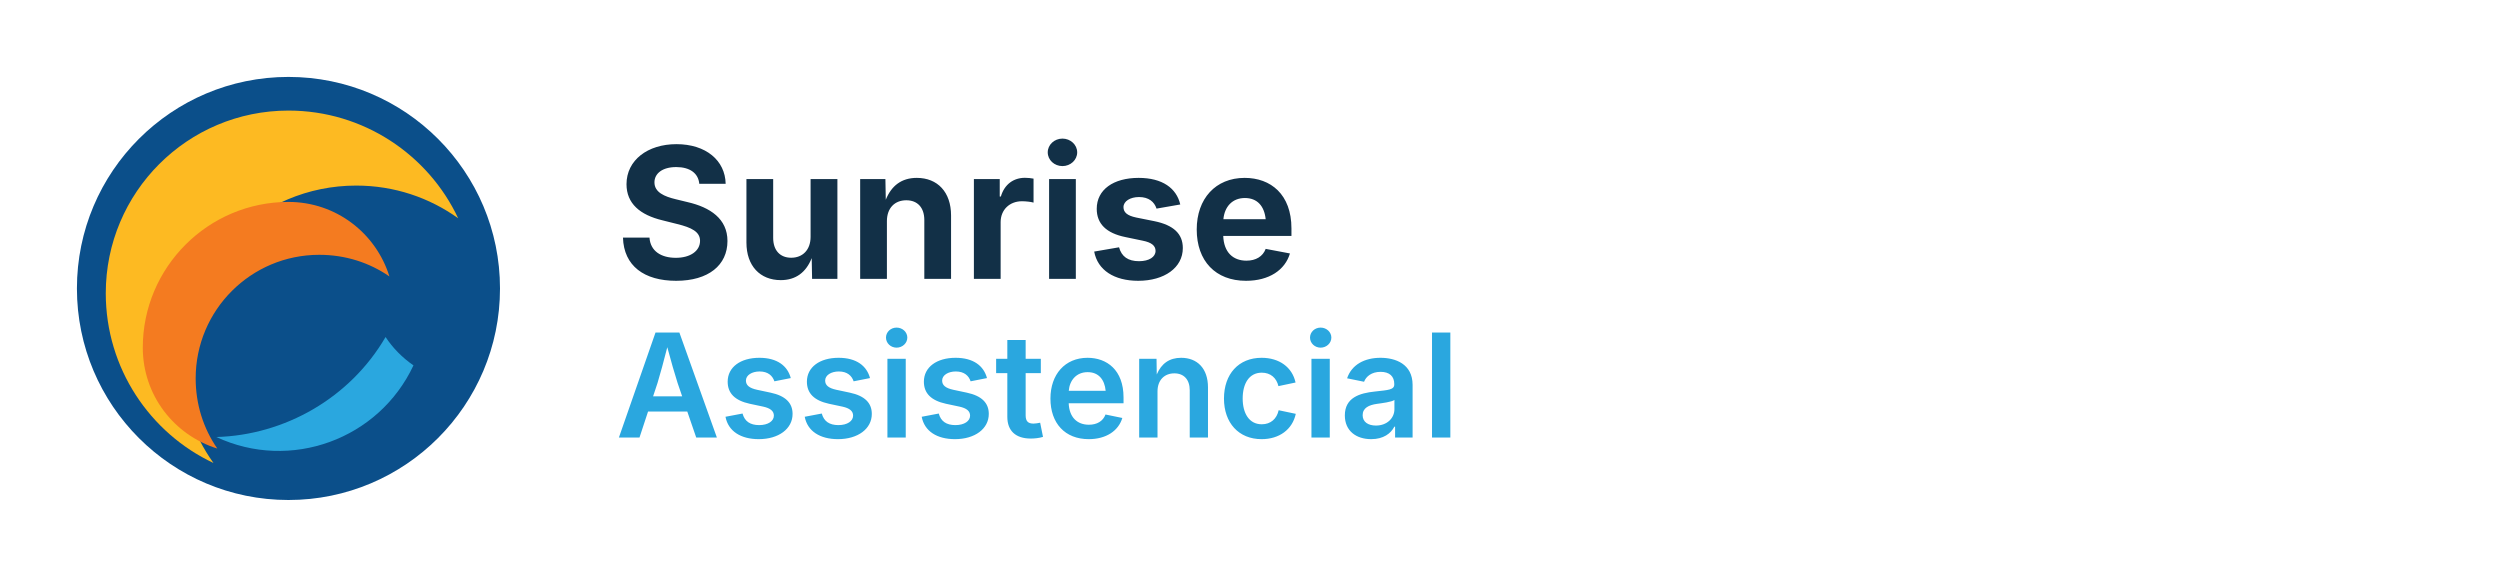
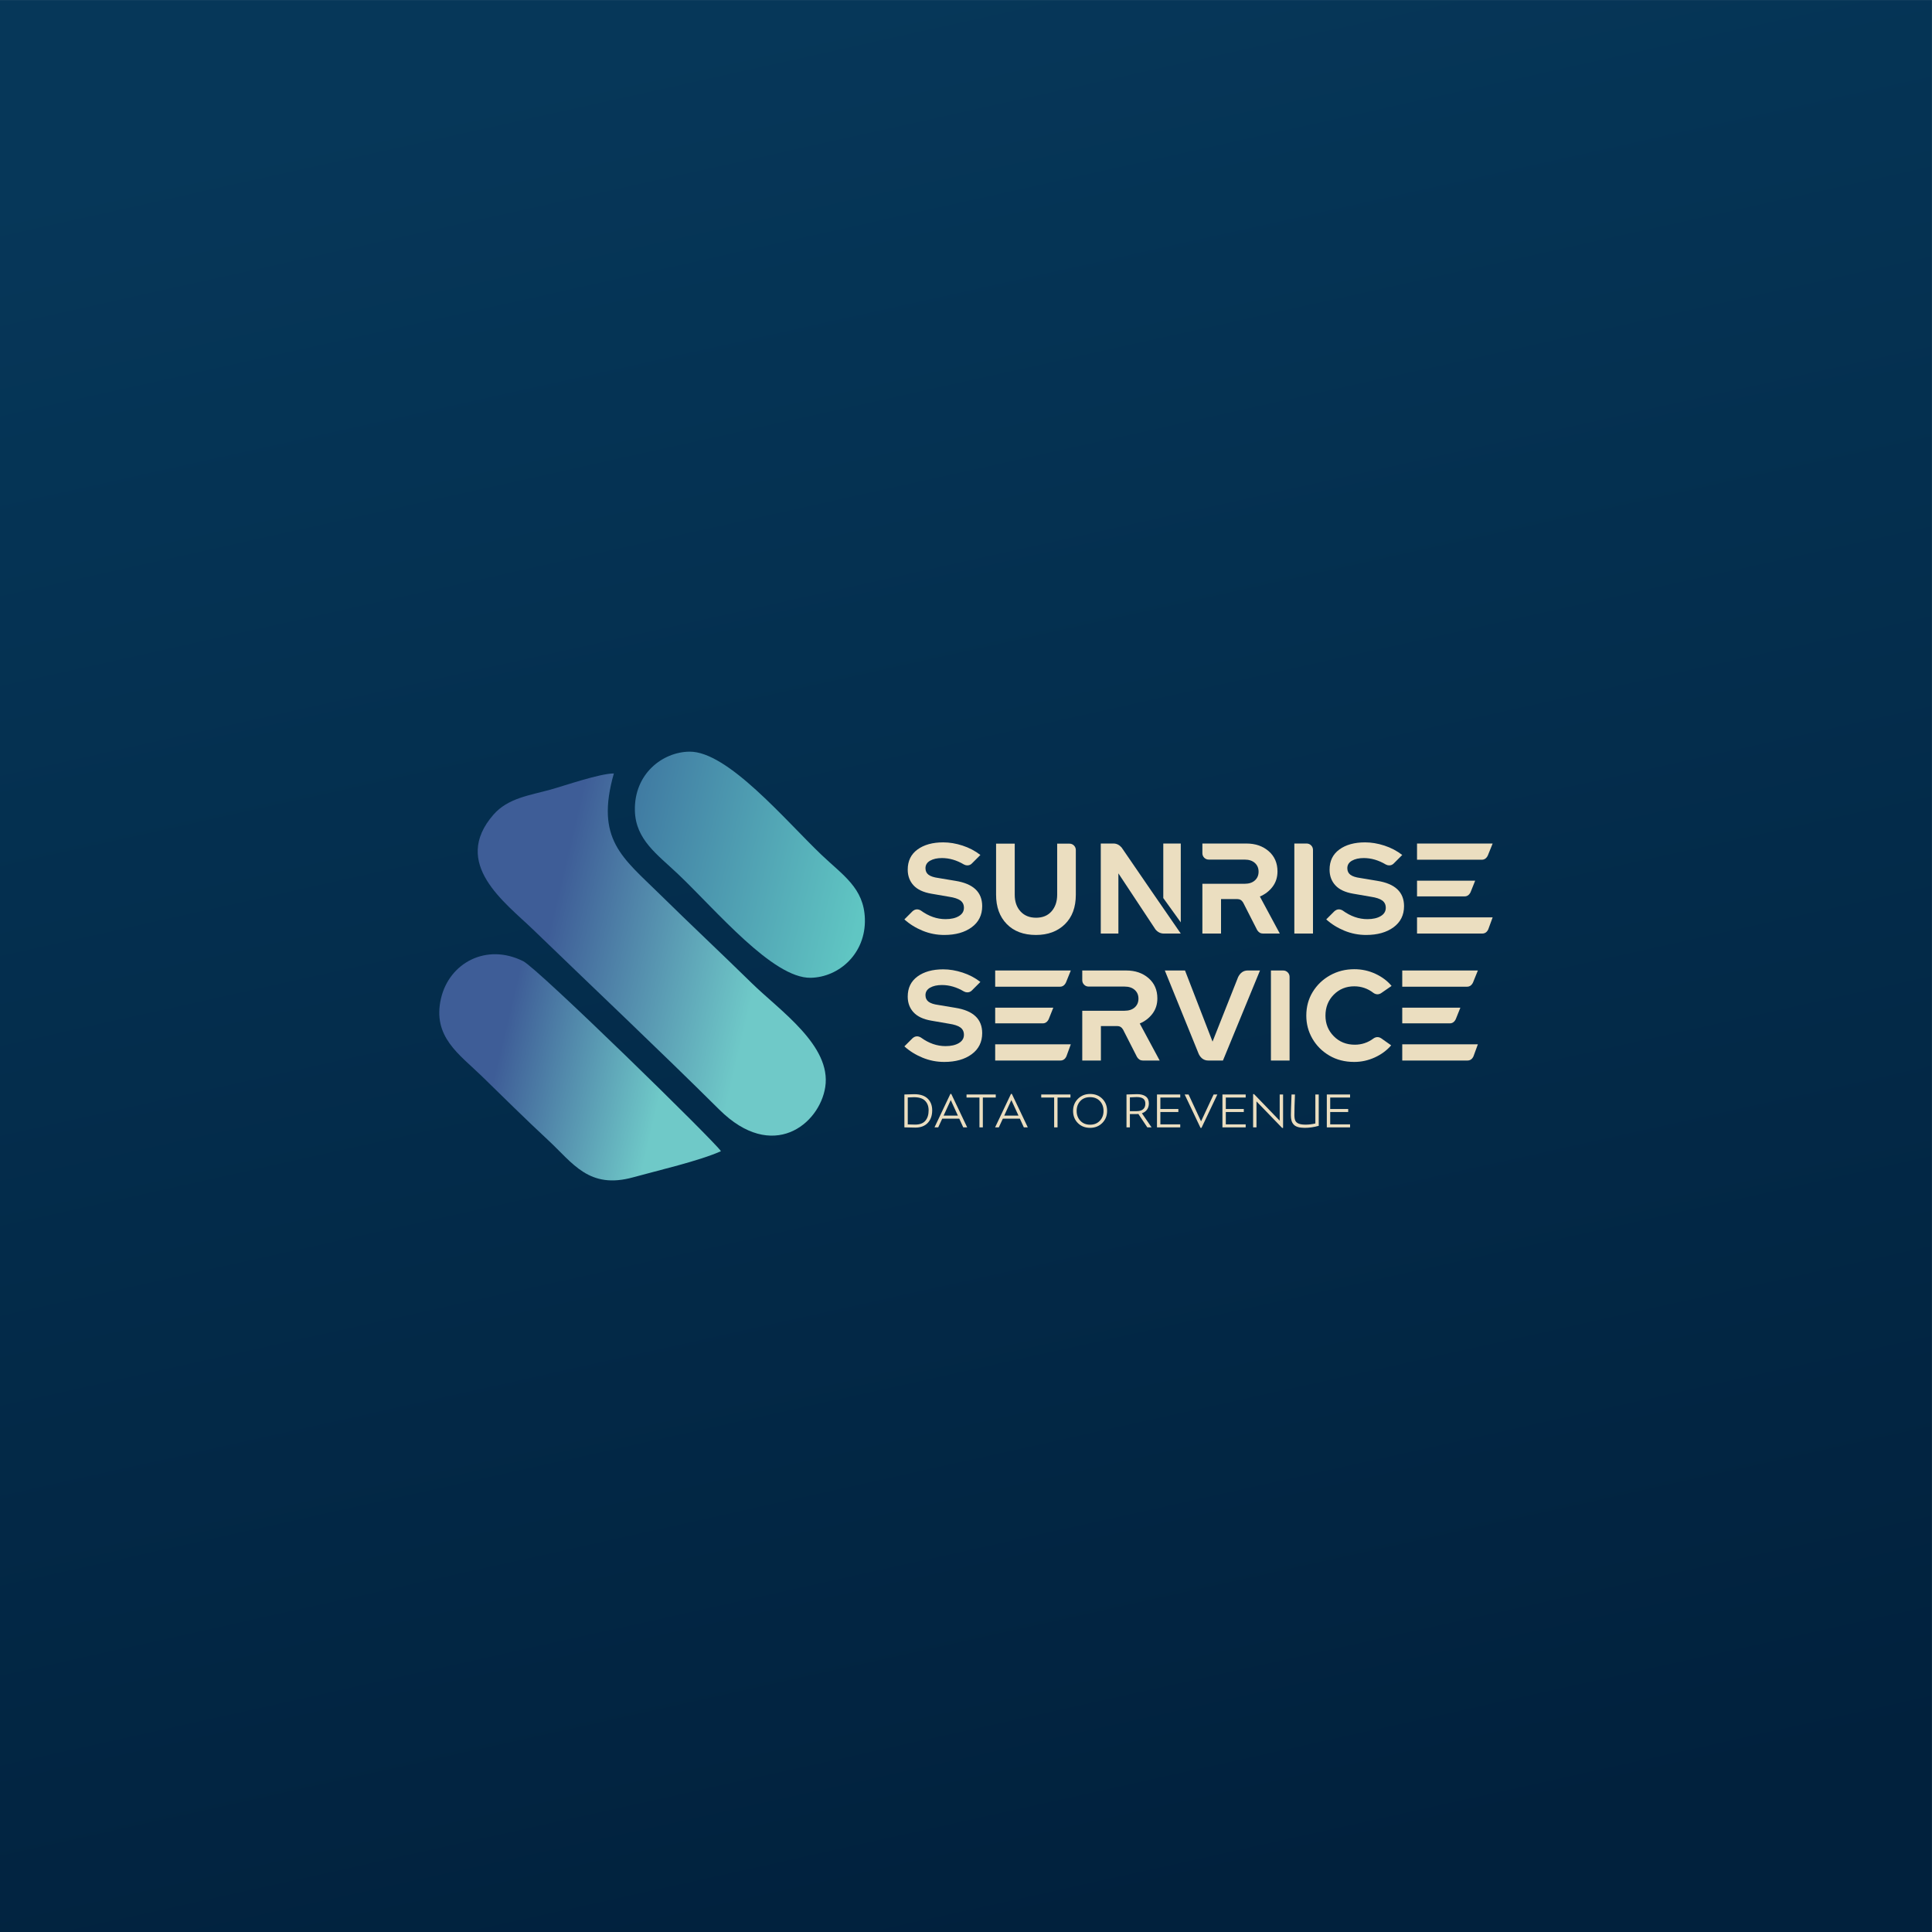
- <svg xmlns="http://www.w3.org/2000/svg" width="520" height="120" viewBox="0 0 520 120" fill="none">
-   <rect width="520" height="120" fill="none" />
-   <g>
-     <circle cx="60" cy="60" r="44" fill="#0B4F8A" />
-     <path d="M60 23C75.6 23 89.1 32.2 95.3 45.4C89.3 41.1 82 38.6 74.1 38.6C53.9 38.6 37.6 54.9 37.6 75.1C37.6 83 40.1 90.3 44.4 96.3C31.2 90.1 22 76.6 22 61C22 40 39 23 60 23Z" fill="#FDBA22" />
-     <path d="M60 42C69.9 42 78.2 48.5 81 57.5C76.8 54.6 71.8 53 66.4 53C52.2 53 40.7 64.5 40.7 78.7C40.7 84.1 42.3 89.1 45.2 93.3C36.2 90.5 29.7 82.2 29.7 72.3C29.7 55.6 43.3 42 60 42Z" fill="#F47B20" />
-     <path d="M86 76C78.8 91.4 60.4 98.1 45 90.9C59.2 90.5 72.8 82.8 80.2 70.1C81.7 72.4 83.7 74.4 86 76Z" fill="#2AA7DF" />
+ <svg xmlns="http://www.w3.org/2000/svg" xmlns:xlink="http://www.w3.org/1999/xlink" xml:space="preserve" width="297mm" height="297mm" version="1.1" style="shape-rendering:geometricPrecision; text-rendering:geometricPrecision; image-rendering:optimizeQuality; fill-rule:evenodd; clip-rule:evenodd" viewBox="0 0 29700 29700">
+   <defs>
+     <style type="text/css">
+    
+     .fil4 {fill:#EBDEC0;fill-rule:nonzero}
+     .fil0 {fill:url(#id0)}
+     .fil1 {fill:url(#id1)}
+     .fil2 {fill:url(#id2)}
+     .fil3 {fill:url(#id3)}
+    
+   </style>
+     <linearGradient id="id0" gradientUnits="userSpaceOnUse" x1="18075.99" y1="29345.77" x2="11622.95" y2="355.29">
+       <stop offset="0" style="stop-opacity:1; stop-color:#01213D" />
+       <stop offset="1" style="stop-opacity:1; stop-color:#063759" />
+     </linearGradient>
+     <linearGradient id="id1" gradientUnits="userSpaceOnUse" x1="8472.8" y1="14165.57" x2="11667.96" y2="14918.33">
+       <stop offset="0" style="stop-opacity:1; stop-color:#3E5D97" />
+       <stop offset="1" style="stop-opacity:1; stop-color:#6FC9C8" />
+     </linearGradient>
+     <linearGradient id="id2" gradientUnits="userSpaceOnUse" xlink:href="#id1" x1="7670.47" y1="16211.18" x2="10160" y2="16804.73">
+   </linearGradient>
+     <linearGradient id="id3" gradientUnits="userSpaceOnUse" x1="7686.12" y1="12348.05" x2="13307.06" y2="13730.47">
+       <stop offset="0" style="stop-opacity:1; stop-color:#2F5391" />
+       <stop offset="1" style="stop-opacity:1; stop-color:#60C6C3" />
+     </linearGradient>
+   </defs>
+   <g id="Camada_x0020_1">
+     <rect class="fil0" x="-0.53" y="0.53" width="29700" height="29700" />
+     <g id="_2554876480640">
+       <g>
+         <path class="fil1" d="M9436.71 11889.95c-222.32,1.65 -750.7,186.38 -972.62,248.09 -318.56,88.6 -655.43,129.79 -878.05,385.15 -655.64,752.02 179.12,1351.42 609.19,1767.03 952.84,920.84 1926.69,1838.96 2862.49,2767.79 820.39,814.25 1540.43,223.84 1628.53,-346.67 98.54,-638.19 -700.3,-1176.61 -1129.64,-1597.61 -470.23,-461.1 -948.89,-908.87 -1416.62,-1369.35 -569.56,-560.77 -992.13,-838.93 -703.28,-1854.43z" />
+         <path class="fil2" d="M11082.74 17696.91c-67.69,-121.82 -2809.78,-2806.04 -3039.96,-2921.01 -566.63,-283.02 -1136.63,27.21 -1263.27,571.86 -137.24,590.15 281.71,859.23 625.9,1194.69 321.67,313.5 681.17,669.48 1020.64,984.4 381.31,353.74 626.68,760.24 1308.21,571.28 379.89,-105.32 1018.7,-252.86 1348.48,-401.22z" />
+         <path class="fil3" d="M13295.51 14124.31c-14.57,-474.79 -338.97,-669.45 -669.87,-985.71 -556.61,-531.98 -1439.33,-1589.74 -2026.34,-1583.61 -412.32,4.33 -853.19,338.65 -839.33,907.4 10.91,446.97 346.01,673.06 665.41,976.64 584.22,555.25 1456.04,1603.02 2036.53,1592.15 437.73,-8.19 849.96,-374.23 833.6,-906.87z" />
+       </g>
+       <g>
+         <path class="fil4" d="M14515.68 14372.91c-115.99,0 -227.04,-21.75 -333.15,-65.25 -106.1,-43.49 -199.36,-101.49 -279.76,-173.98l124.56 -124.56c22.41,-19.77 45.47,-29.66 69.2,-29.66 19.77,0 39.54,5.93 59.31,17.8 121.27,88.31 247.8,132.46 379.61,132.46 84.36,0 152.57,-15.48 204.63,-46.46 52.07,-30.97 78.1,-73.48 78.1,-127.52 0,-48.77 -18.13,-86.34 -54.37,-112.7 -36.25,-26.36 -93.92,-45.47 -173,-57.34l-274.82 -47.45c-122.58,-21.09 -213.53,-63.92 -272.84,-128.51 -59.32,-64.59 -88.97,-144.99 -88.97,-241.21 0,-133.12 50.08,-236.26 150.26,-309.42 100.17,-73.15 231.98,-109.73 395.42,-109.73 96.22,0 195.08,16.48 296.57,49.43 101.49,32.95 193.1,81.06 274.82,144.33l-132.47 132.47c-18.45,18.45 -41.52,27.68 -69.2,27.68 -17.13,0 -34.27,-4.62 -51.4,-13.84 -110.72,-65.91 -223.42,-98.86 -338.09,-98.86 -73.81,0 -134.44,13.51 -181.9,40.53 -47.45,27.02 -71.17,65.58 -71.17,115.66 0,43.5 15.82,77.11 47.45,100.84 31.63,23.72 81.72,40.2 150.26,49.42l260.98 43.5c275.48,43.5 413.22,173.33 413.22,389.49 0,137.08 -53.71,245.17 -161.14,324.25 -107.42,79.09 -248.13,118.63 -422.11,118.63z" />
+         <path id="_1" class="fil4" d="M15925.37 14372.91c183.21,0 331.16,-54.7 443.86,-164.1 112.69,-109.4 169.04,-260.98 169.04,-454.74l0 -686.06c0,-27.68 -9.55,-51.08 -28.67,-70.19 -19.11,-19.11 -42.5,-28.67 -70.18,-28.67l-187.83 0 0 784.92c0,104.13 -28.67,189.14 -86,255.05 -57.34,65.9 -136.76,98.85 -238.25,98.85 -100.17,0 -179.92,-32.29 -239.23,-96.87 -59.31,-64.59 -88.97,-150.27 -88.97,-257.03l0 -784.92 -286.68 0 0 784.92c0,188.49 54.7,338.75 164.1,450.78 109.4,112.04 259,168.06 448.81,168.06z" />
+         <path id="_2" class="fil4" d="M18151.61 14179.15l-268.89 -373.68 0 -838.29 268.89 0 0 1211.97zm0 172.01l-260.98 0c-48.77,0 -90.95,-20.43 -126.54,-61.29l-571.39 -864 0 925.29 -270.86 0 0 -1383.98 195.73 0c47.45,0 88.97,20.43 124.56,61.29 301.84,441.55 605,882.45 909.48,1322.69z" />
+         <path id="_3" class="fil4" d="M19673.98 14351.16l-259 0c-36.9,0 -66.56,-17.79 -88.97,-53.38l-215.5 -423.11c-21.09,-35.58 -50.75,-53.38 -88.98,-53.38l-251.09 0 0 529.87 -286.68 0 0 -765.15 650.47 0c65.9,0 117.97,-17.13 156.19,-51.4 38.23,-34.27 57.34,-79.09 57.34,-134.44 0,-55.36 -19.11,-100.18 -57.34,-134.45 -38.22,-34.27 -90.29,-51.4 -156.19,-51.4l-551.62 0c-27.68,0 -51.07,-9.56 -70.18,-28.67 -19.12,-19.11 -28.67,-42.51 -28.67,-70.19l0 -148.28 676.17 0c138.4,0 252.74,39.21 343.03,117.63 90.29,78.43 135.44,182.23 135.44,311.4 0,90.95 -25.38,169.7 -76.12,236.27 -50.75,66.56 -115.66,116.32 -194.75,149.27l306.45 569.41z" />
+         <path id="_4" class="fil4" d="M20184.08 14351.16l0 -1285.13c0,-27.68 -9.55,-51.07 -28.66,-70.19 -19.12,-19.11 -42.51,-28.66 -70.19,-28.66l-187.83 0 0 1383.98 286.68 0z" />
+         <path id="_5" class="fil4" d="M21000.64 14372.91c-115.99,0 -227.04,-21.75 -333.15,-65.25 -106.1,-43.49 -199.36,-101.49 -279.76,-173.98l124.56 -124.56c22.41,-19.77 45.47,-29.66 69.2,-29.66 19.77,0 39.54,5.93 59.31,17.8 121.27,88.31 247.8,132.46 379.61,132.46 84.36,0 152.57,-15.48 204.63,-46.46 52.07,-30.97 78.1,-73.48 78.1,-127.52 0,-48.77 -18.13,-86.34 -54.37,-112.7 -36.25,-26.36 -93.92,-45.47 -173,-57.34l-274.82 -47.45c-122.58,-21.09 -213.53,-63.92 -272.84,-128.51 -59.32,-64.59 -88.97,-144.99 -88.97,-241.21 0,-133.12 50.08,-236.26 150.26,-309.42 100.17,-73.15 231.98,-109.73 395.42,-109.73 96.22,0 195.08,16.48 296.57,49.43 101.49,32.95 193.1,81.06 274.82,144.33l-132.47 132.47c-18.45,18.45 -41.52,27.68 -69.2,27.68 -17.13,0 -34.27,-4.62 -51.4,-13.84 -110.72,-65.91 -223.42,-98.86 -338.09,-98.86 -73.81,0 -134.44,13.51 -181.9,40.53 -47.45,27.02 -71.17,65.58 -71.17,115.66 0,43.5 15.82,77.11 47.45,100.84 31.63,23.72 81.72,40.2 150.26,49.42l260.98 43.5c275.48,43.5 413.22,173.33 413.22,389.49 0,137.08 -53.71,245.17 -161.14,324.25 -107.42,79.09 -248.13,118.63 -422.11,118.63z" />
+         <path id="_6" class="fil4" d="M22780.05 13216.29l-996.47 0 0 -249.11 1162.54 0 -75.13 185.85c-21.09,42.17 -51.4,63.26 -90.94,63.26zm-264.94 563.48l-731.53 0 0 -241.21 893.66 0 -71.18 177.94c-21.09,42.18 -51.41,63.27 -90.95,63.27zm270.87 571.39l-1002.4 0 0 -249.12 1162.54 0 -67.22 183.88c-19.77,43.49 -50.74,65.24 -92.92,65.24z" />
+         <path id="_7" class="fil4" d="M14515.68 16324.8c-115.99,0 -227.04,-21.75 -333.15,-65.25 -106.1,-43.49 -199.36,-101.49 -279.76,-173.98l124.56 -124.56c22.41,-19.77 45.47,-29.66 69.2,-29.66 19.77,0 39.54,5.93 59.31,17.8 121.27,88.31 247.8,132.46 379.61,132.46 84.36,0 152.57,-15.48 204.63,-46.46 52.07,-30.97 78.1,-73.48 78.1,-127.52 0,-48.77 -18.13,-86.34 -54.37,-112.7 -36.25,-26.36 -93.92,-45.47 -173,-57.34l-274.82 -47.45c-122.58,-21.09 -213.53,-63.92 -272.84,-128.51 -59.32,-64.59 -88.97,-144.99 -88.97,-241.21 0,-133.12 50.08,-236.26 150.26,-309.42 100.17,-73.15 231.98,-109.73 395.42,-109.73 96.22,0 195.08,16.48 296.57,49.43 101.49,32.95 193.1,81.06 274.82,144.33l-132.47 132.47c-18.45,18.45 -41.52,27.68 -69.2,27.68 -17.13,0 -34.27,-4.62 -51.4,-13.84 -110.72,-65.91 -223.42,-98.86 -338.09,-98.86 -73.81,0 -134.44,13.51 -181.9,40.53 -47.45,27.02 -71.17,65.58 -71.17,115.66 0,43.5 15.82,77.11 47.45,100.84 31.63,23.72 81.72,40.2 150.26,49.42l260.98 43.5c275.48,43.5 413.22,173.33 413.22,389.49 0,137.08 -53.71,245.17 -161.14,324.25 -107.42,79.09 -248.13,118.63 -422.11,118.63z" />
+         <path id="_8" class="fil4" d="M16295.09 15168.18l-996.47 0 0 -249.11 1162.54 0 -75.13 185.85c-21.09,42.17 -51.4,63.26 -90.94,63.26zm-264.94 563.48l-731.53 0 0 -241.21 893.66 0 -71.18 177.94c-21.09,42.18 -51.41,63.27 -90.95,63.27zm270.87 571.39l-1002.4 0 0 -249.12 1162.54 0 -67.22 183.88c-19.77,43.49 -50.74,65.24 -92.92,65.24z" />
+         <path id="_9" class="fil4" d="M17827.35 16303.05l-259 0c-36.9,0 -66.56,-17.79 -88.97,-53.38l-215.5 -423.11c-21.09,-35.58 -50.75,-53.38 -88.98,-53.38l-251.09 0 0 529.87 -286.68 0 0 -765.15 650.47 0c65.9,0 117.97,-17.13 156.19,-51.4 38.23,-34.27 57.34,-79.09 57.34,-134.44 0,-55.36 -19.11,-100.18 -57.34,-134.45 -38.22,-34.27 -90.29,-51.4 -156.19,-51.4l-551.62 0c-27.68,0 -51.07,-9.56 -70.18,-28.67 -19.12,-19.11 -28.67,-42.51 -28.67,-70.19l0 -148.28 676.17 0c138.4,0 252.74,39.21 343.03,117.63 90.29,78.43 135.44,182.23 135.44,311.4 0,90.95 -25.38,169.7 -76.12,236.27 -50.75,66.56 -115.66,116.32 -194.75,149.27l306.45 569.41z" />
+         <path id="_10" class="fil4" d="M18800.1 16303.05l569.41 -1383.98 -189.8 0c-63.27,0 -112.04,33.61 -146.31,100.83l-393.45 992.51 -423.1 -1093.34 -310.41 0 521.96 1285.12c32.95,65.91 81.72,98.86 146.31,98.86l225.39 0z" />
+         <path id="_11" class="fil4" d="M19824.24 16303.05l0 -1285.13c0,-27.68 -9.55,-51.07 -28.66,-70.19 -19.12,-19.11 -42.51,-28.66 -70.19,-28.66l-187.83 0 0 1383.98 286.68 0z" />
+         <path id="_12" class="fil4" d="M20818.74 16324.8c-144.99,0 -272.84,-32.62 -383.56,-97.87 -110.72,-65.24 -197.38,-151.91 -259.99,-259.99 -62.61,-108.08 -93.92,-226.05 -93.92,-353.9 0,-135.77 32.96,-257.36 98.86,-364.78 65.9,-107.43 154.87,-192.44 266.91,-255.05 112.04,-62.61 235.94,-93.92 371.7,-93.92 115.99,0 224.73,23.73 326.22,71.18 101.5,47.45 183.88,109.4 247.14,185.85l-160.14 110.72c-18.46,11.86 -37.57,17.79 -57.34,17.79 -19.77,0 -39.54,-6.59 -59.31,-19.77 -88.31,-68.54 -187.17,-102.81 -296.57,-102.81 -125.22,0 -230.34,42.84 -315.35,128.51 -85.02,85.68 -127.53,193.1 -127.53,322.28 0,125.21 42.84,230.99 128.52,317.32 85.67,86.34 193.1,129.5 322.27,129.5 106.76,0 202.98,-32.29 288.66,-96.87 19.77,-13.19 39.54,-19.78 59.31,-19.78 19.77,0 38.88,5.94 57.34,17.8l154.21 108.74c-67.22,77.77 -151.25,139.72 -252.08,185.85 -100.83,46.13 -205.95,69.2 -315.35,69.2z" />
+         <path id="_13" class="fil4" d="M22552.68 15168.18l-996.47 0 0 -249.11 1162.54 0 -75.13 185.85c-21.09,42.17 -51.4,63.26 -90.94,63.26zm-264.94 563.48l-731.53 0 0 -241.21 893.66 0 -71.18 177.94c-21.09,42.18 -51.41,63.27 -90.95,63.27zm270.87 571.39l-1002.4 0 0 -249.12 1162.54 0 -67.22 183.88c-19.77,43.49 -50.74,65.24 -92.92,65.24z" />
+         <path class="fil4" d="M14055.15 16820.82c91,0 159.6,22.63 205.82,67.89 46.22,45.26 69.33,105.2 69.33,179.83 0,80.88 -22.74,145.4 -68.24,193.54 -45.5,48.15 -109.17,72.22 -191.02,72.22 -25.52,0 -81.61,-1.2 -168.27,-3.61l0 -505.53c66.44,-2.89 117.23,-4.34 152.38,-4.34zm13.72 467.26c70.78,0 122.89,-19.74 156.36,-59.22 33.46,-39.48 50.19,-92.92 50.19,-160.32 0,-60.67 -17.94,-109.42 -53.8,-146.25 -35.87,-36.83 -93.05,-55.25 -171.52,-55.25 -25.04,0 -56.82,1.21 -95.33,3.61l0 414.54c62.59,1.93 100.62,2.89 114.1,2.89z" />
+         <path id="_1_0" class="fil4" d="M14807.67 17330.69l-61.39 -134.33 -261.43 0 -62.11 134.33 -57.05 0 244.1 -514.2 13.72 0 244.82 514.2 -60.66 0zm-301.88 -180.55l219.55 0 -109.77 -239.04 -109.78 239.04z" />
+         <polygon id="_2_1" class="fil4" points="15307.43,16825.16 15307.43,16872.1 15108.83,16872.1 15108.83,17330.69 15056.83,17330.69 15056.83,16872.1 14858.23,16872.1 14858.23,16825.16 " />
+         <path id="_3_2" class="fil4" d="M15739.3 17330.69l-61.39 -134.33 -261.43 0 -62.11 134.33 -57.05 0 244.1 -514.2 13.72 0 244.82 514.2 -60.66 0zm-301.88 -180.55l219.55 0 -109.77 -239.04 -109.78 239.04z" />
+         <polygon id="_4_3" class="fil4" points="16455.72,16825.16 16455.72,16872.1 16257.12,16872.1 16257.12,17330.69 16205.12,17330.69 16205.12,16872.1 16006.52,16872.1 16006.52,16825.16 " />
+         <path id="_5_4" class="fil4" d="M16757.6 17337.91c-76.55,0 -139.26,-24.55 -188.13,-73.66 -48.87,-49.11 -73.31,-111.22 -73.31,-186.33 0,-74.62 24.92,-136.73 74.75,-186.32 49.83,-49.59 112.06,-74.39 186.69,-74.39 76.55,0 139.26,24.68 188.13,74.03 48.87,49.35 73.3,111.58 73.3,186.68 0,74.63 -24.92,136.62 -74.75,185.97 -49.83,49.35 -112.06,74.02 -186.68,74.02zm-149.86 -108.69c37.8,40.2 87.75,60.31 149.86,60.31 62.11,0 112.06,-20.11 149.85,-60.31 37.8,-40.2 56.69,-90.63 56.69,-151.3 0,-61.14 -18.65,-111.7 -55.97,-151.66 -37.31,-39.96 -87.5,-59.94 -150.57,-59.94 -63.56,0 -113.87,19.98 -150.94,59.94 -37.07,39.96 -55.61,90.52 -55.61,151.66 0,60.67 18.9,111.1 56.69,151.3z" />
+         <path id="_6_5" class="fil4" d="M17702.94 17330.69l-65.72 0 -137.22 -205.82c-12.52,0.96 -22.39,1.44 -29.61,1.44l-101.1 0 0 204.38 -52 0 0 -505.53c83.29,-3.37 137.7,-5.06 163.21,-5.06 57.3,0 101.71,11.8 133.25,35.39 31.53,23.59 47.3,59.46 47.3,107.61 0,36.1 -9.15,67.28 -27.44,93.52 -18.3,26.24 -44.78,45.38 -79.44,57.41l148.77 216.66zm-333.65 -249.16l103.27 0c44.29,0 77.75,-9.87 100.38,-29.61 22.63,-19.74 33.95,-48.14 33.95,-85.21 0,-35.15 -10.72,-60.91 -32.14,-77.28 -21.43,-16.37 -55.49,-24.55 -102.19,-24.55 -16.85,0 -51.28,1.44 -103.27,4.33l0 212.32z" />
+         <polygon id="_7_6" class="fil4" points="18143.47,16872.1 17837.99,16872.1 17837.99,17048.31 18114.58,17048.31 18114.58,17094.53 17837.99,17094.53 17837.99,17284.47 18143.47,17284.47 18143.47,17330.69 17785.99,17330.69 17785.99,16825.16 18143.47,16825.16 " />
+         <polygon id="_8_7" class="fil4" points="18656.23,16825.16 18714,16825.16 18469.9,17338.63 18455.46,17338.63 18211.36,16825.16 18271.3,16825.16 18463.4,17238.25 " />
+         <polygon id="_9_8" class="fil4" points="19149.48,16872.1 18844,16872.1 18844,17048.31 19120.59,17048.31 19120.59,17094.53 18844,17094.53 18844,17284.47 19149.48,17284.47 19149.48,17330.69 18792,17330.69 18792,16825.16 19149.48,16825.16 " />
+         <polygon id="_10_9" class="fil4" points="19672.35,16825.16 19724.35,16825.16 19724.35,17339.36 19709.9,17339.36 19315.59,16931.32 19315.59,17330.69 19263.59,17330.69 19263.59,16819.38 19278.03,16819.38 19672.35,17228.14 " />
+         <path id="_11_10" class="fil4" d="M20220.49 16825.16l51.99 0 0 481.7c-74.62,20.7 -145.88,31.05 -213.76,31.05 -41.89,0 -76.92,-4.09 -105.08,-12.28 -28.17,-8.18 -50.2,-20.94 -66.08,-38.27 -15.89,-17.33 -27.09,-37.43 -33.59,-60.3 -6.49,-22.87 -9.74,-50.92 -9.74,-84.14 0,-40.44 3.37,-146.36 10.11,-317.76l52.72 0c-5.78,130.95 -8.67,236.63 -8.67,317.04 0,36.11 4.57,64.27 13.72,84.49 9.15,20.23 26.36,35.63 51.64,46.22 25.27,10.6 61.02,15.89 107.24,15.89 47.67,0 97.5,-6.02 149.5,-18.05l0 -445.59z" />
+         <polygon id="_12_11" class="fil4" points="20754.18,16872.1 20448.7,16872.1 20448.7,17048.31 20725.29,17048.31 20725.29,17094.53 20448.7,17094.53 20448.7,17284.47 20754.18,17284.47 20754.18,17330.69 20396.7,17330.69 20396.7,16825.16 20754.18,16825.16 " />
+       </g>
+     </g>
  </g>
-   <text x="128" y="58" fill="#123047" font-family="Inter, Arial, Helvetica, sans-serif" font-size="38" font-weight="700" letter-spacing="0">
-     Sunrise
-   </text>
-   <text x="128" y="91" fill="#2AA7DF" font-family="Inter, Arial, Helvetica, sans-serif" font-size="30" font-weight="600" letter-spacing="0">
-     Assistencial
-   </text>
</svg>
